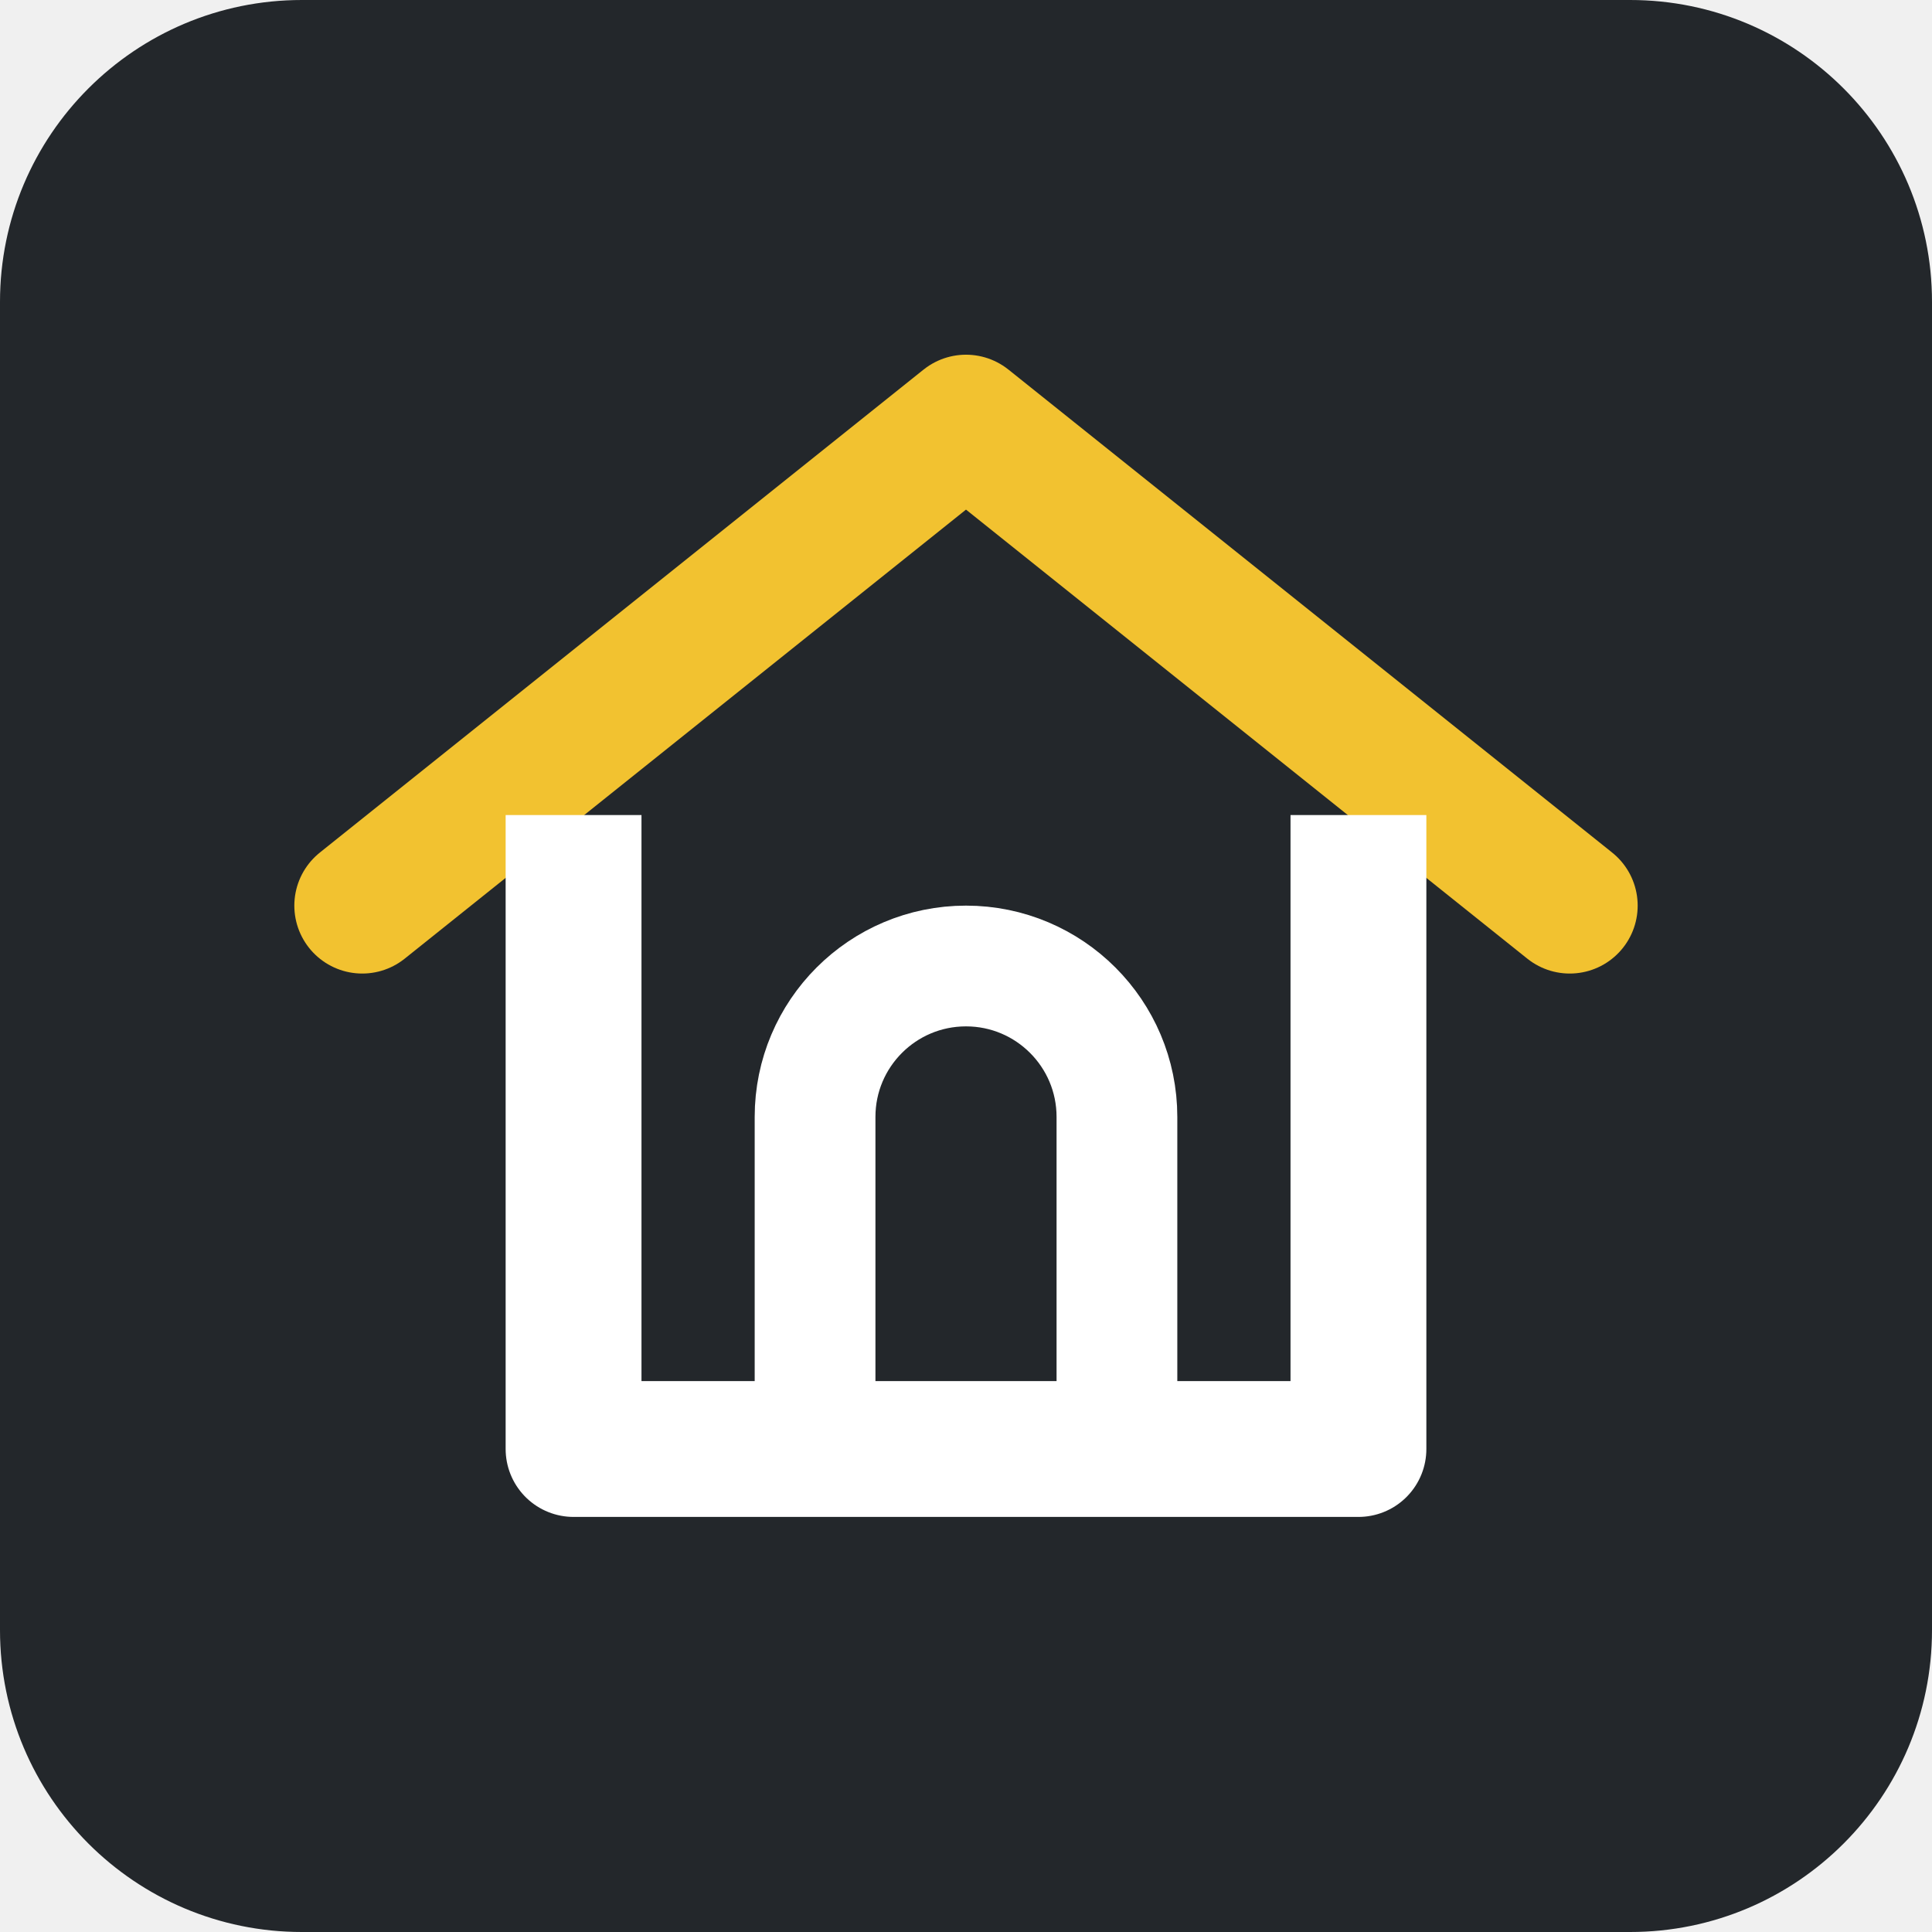
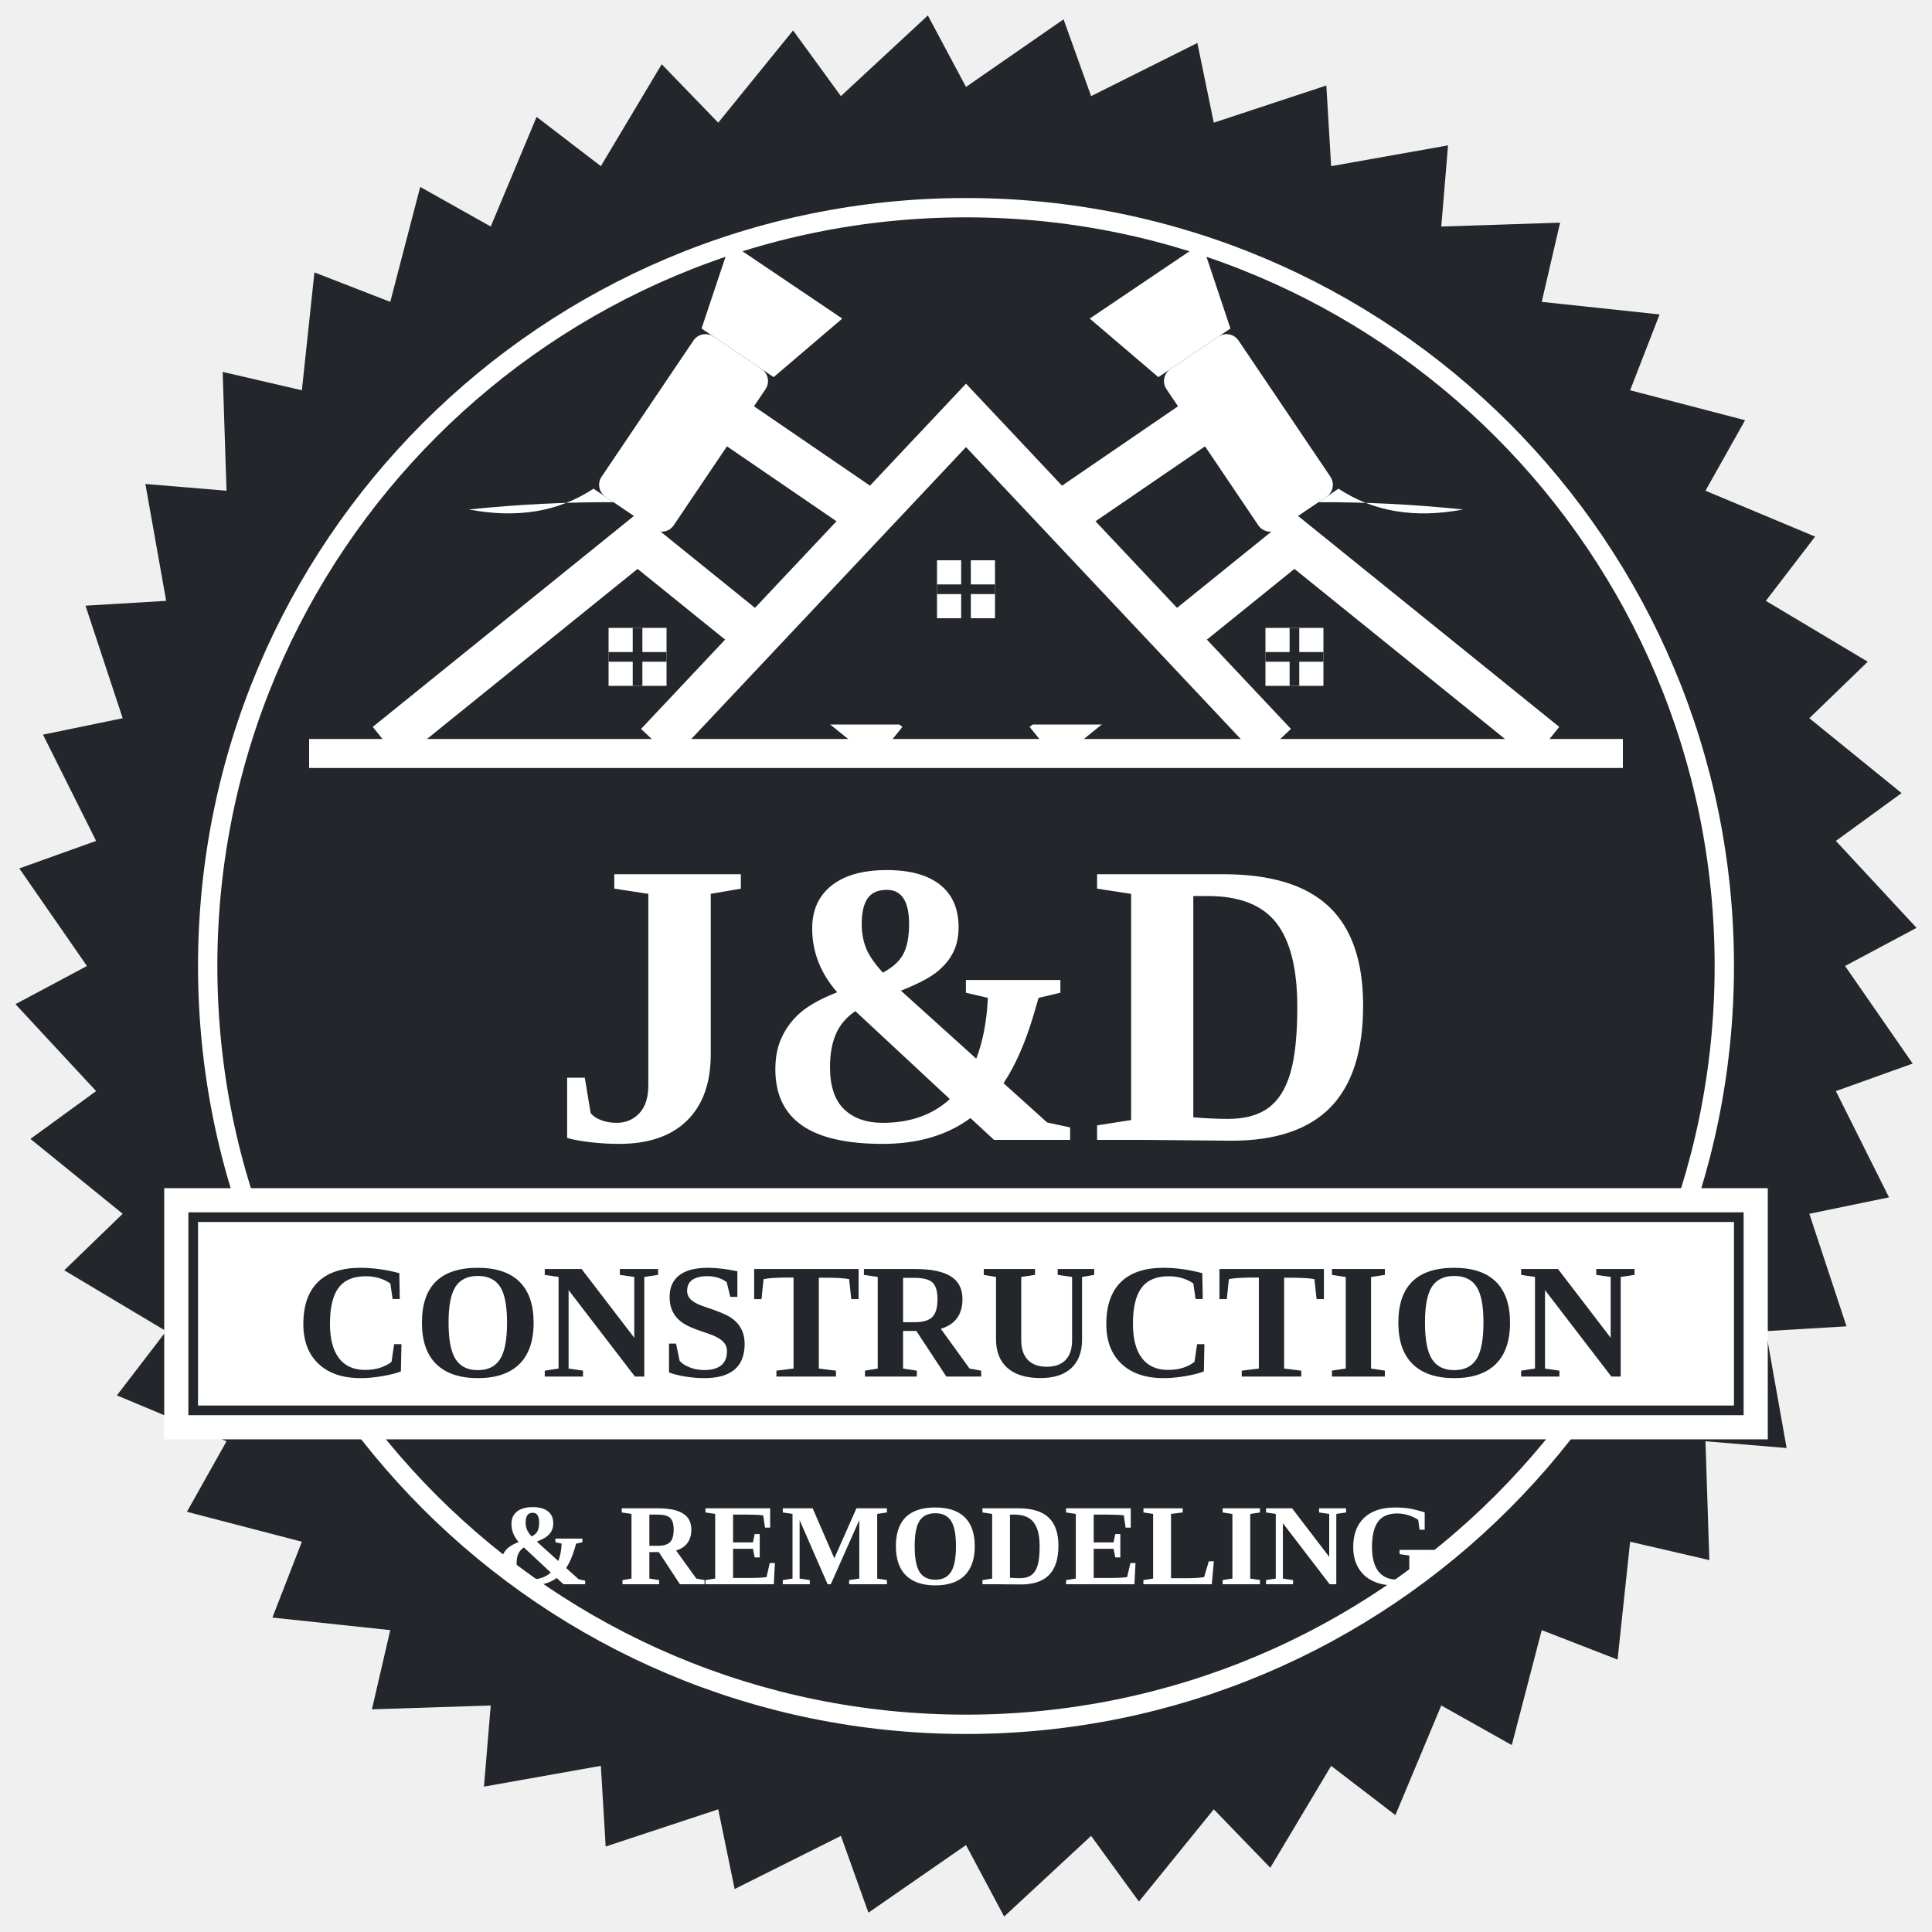
- <svg xmlns="http://www.w3.org/2000/svg" viewBox="0 0 64 64">
-   <rect width="64" height="64" rx="10" fill="#23272b" />
-   <path d="M12 30 32 14l20 16" fill="none" stroke="#f2c230" stroke-width="4.5" stroke-linecap="round" stroke-linejoin="round" />
-   <path d="M19 27v21h26V27" fill="none" stroke="#fff" stroke-width="4.5" stroke-linejoin="round" />
-   <path d="M27 48V37a5 5 0 0 1 10 0v11" fill="none" stroke="#fff" stroke-width="4" stroke-linecap="round" />
+ <svg xmlns="http://www.w3.org/2000/svg" viewBox="0 0 400 400" role="img" aria-label="J&amp;D Construction &amp; Remodeling">
+   <path d="M200.0,18.0 L220.2,4.0 L225.9,19.9 L247.9,8.9 L251.3,25.4 L274.6,17.7 L275.6,34.4 L299.8,30.1 L298.4,46.9 L323.0,46.1 L319.2,62.5 L343.6,65.1 L337.5,80.8 L361.3,87.0 L353.1,101.6 L375.8,111.1 L365.6,124.4 L386.7,137.0 L374.6,148.7 L393.7,164.2 L380.1,174.1 L396.8,192.1 L382.0,200.0 L396.0,220.2 L380.1,225.9 L391.1,247.9 L374.6,251.3 L382.3,274.6 L365.6,275.6 L369.9,299.8 L353.1,298.4 L353.9,323.0 L337.5,319.2 L334.9,343.6 L319.2,337.5 L313.0,361.3 L298.4,353.1 L288.9,375.8 L275.6,365.6 L263.0,386.7 L251.3,374.6 L235.8,393.7 L225.9,380.1 L207.9,396.8 L200.0,382.0 L179.8,396.0 L174.1,380.1 L152.1,391.1 L148.7,374.6 L125.4,382.3 L124.4,365.6 L100.2,369.9 L101.6,353.1 L77.0,353.9 L80.8,337.5 L56.4,334.9 L62.5,319.2 L38.7,313.0 L46.9,298.4 L24.2,288.9 L34.4,275.6 L13.3,263.0 L25.4,251.3 L6.3,235.8 L19.9,225.9 L3.2,207.9 L18.0,200.0 L4.0,179.8 L19.9,174.1 L8.9,152.1 L25.4,148.7 L17.7,125.4 L34.4,124.4 L30.1,100.2 L46.9,101.6 L46.1,77.0 L62.5,80.8 L65.1,56.4 L80.8,62.5 L87.0,38.7 L101.6,46.9 L111.1,24.2 L124.4,34.4 L137.0,13.3 L148.7,25.4 L164.2,6.3 L174.1,19.9 L192.1,3.2 Z" fill="#23272b" />
+   <circle cx="200" cy="200" r="166" fill="#23272b" />
+   <circle cx="200" cy="200" r="157" fill="none" stroke="#ffffff" stroke-width="4" />
+   <g>
+     <line x1="226" y1="138" x2="150" y2="86" stroke="#ffffff" stroke-width="10" stroke-linecap="round" />
+     <g transform="translate(146,83) rotate(-56)">
+       <rect x="-28" y="-9" width="40" height="18" rx="3" fill="#ffffff" />
+       <path d="M12,-9 L30,-14 L30,14 L12,9 Z" fill="#ffffff" />
+       <path d="M-28,-9 Q-40,-14 -46,-28 Q-36,-16 -28,-4 Z" fill="#ffffff" />
+     </g>
+   </g>
+   <g transform="translate(400,0) scale(-1,1)">
+     <line x1="226" y1="138" x2="150" y2="86" stroke="#ffffff" stroke-width="10" stroke-linecap="round" />
+     <g transform="translate(146,83) rotate(-56)">
+       <rect x="-28" y="-9" width="40" height="18" rx="3" fill="#ffffff" />
+       <path d="M12,-9 L30,-14 L30,14 L12,9 Z" fill="#ffffff" />
+       <path d="M-28,-9 Q-40,-14 -46,-28 Q-36,-16 -28,-4 Z" fill="#ffffff" />
+     </g>
+   </g>
+   <path d="M86,150 L132,112 L178,150 Z" fill="#23272b" stroke="none" />
+   <polyline points="80,154 132,112 184,154" fill="none" stroke="#ffffff" stroke-width="9" stroke-linejoin="miter" stroke-linecap="butt" />
+   <rect x="126.0" y="130.0" width="12" height="12" fill="#ffffff" />
+   <line x1="132" y1="130.0" x2="132" y2="142.0" stroke="#23272b" stroke-width="2" />
+   <line x1="126.0" y1="136" x2="138.0" y2="136" stroke="#23272b" stroke-width="2" />
+   <path d="M222,150 L268,112 L314,150 Z" fill="#23272b" stroke="none" />
+   <polyline points="216,154 268,112 320,154" fill="none" stroke="#ffffff" stroke-width="9" stroke-linejoin="miter" stroke-linecap="butt" />
+   <rect x="262.0" y="130.0" width="12" height="12" fill="#ffffff" />
+   <line x1="268" y1="130.0" x2="268" y2="142.0" stroke="#23272b" stroke-width="2" />
+   <line x1="262.0" y1="136" x2="274.0" y2="136" stroke="#23272b" stroke-width="2" />
+   <path d="M142,150 L200,86 L258,150 Z" fill="#23272b" stroke="none" />
+   <polyline points="136,154 200,86 264,154" fill="none" stroke="#ffffff" stroke-width="9" stroke-linejoin="miter" stroke-linecap="butt" />
+   <rect x="194.0" y="116.0" width="12" height="12" fill="#ffffff" />
+   <line x1="200" y1="116.0" x2="200" y2="128.0" stroke="#23272b" stroke-width="2" />
+   <line x1="194.0" y1="122" x2="206.0" y2="122" stroke="#23272b" stroke-width="2" />
+   <line x1="64" y1="156" x2="336" y2="156" stroke="#ffffff" stroke-width="6" />
+   <text x="200" y="236" text-anchor="middle" font-family="Georgia, 'Times New Roman', serif" font-weight="700" font-size="84" fill="#ffffff">J&amp;D</text>
+   <rect x="34" y="246" width="332" height="52" fill="#ffffff" />
+   <rect x="40" y="252" width="320" height="40" fill="none" stroke="#23272b" stroke-width="2" />
+   <text x="200" y="285" text-anchor="middle" font-family="Georgia, 'Times New Roman', serif" font-weight="700" font-size="34" textLength="296" lengthAdjust="spacingAndGlyphs" fill="#23272b">CONSTRUCTION</text>
+   <text x="200" y="328" text-anchor="middle" font-family="Georgia, 'Times New Roman', serif" font-weight="700" font-size="24" textLength="196" lengthAdjust="spacingAndGlyphs" fill="#ffffff">&amp; REMODELING</text>
</svg>
